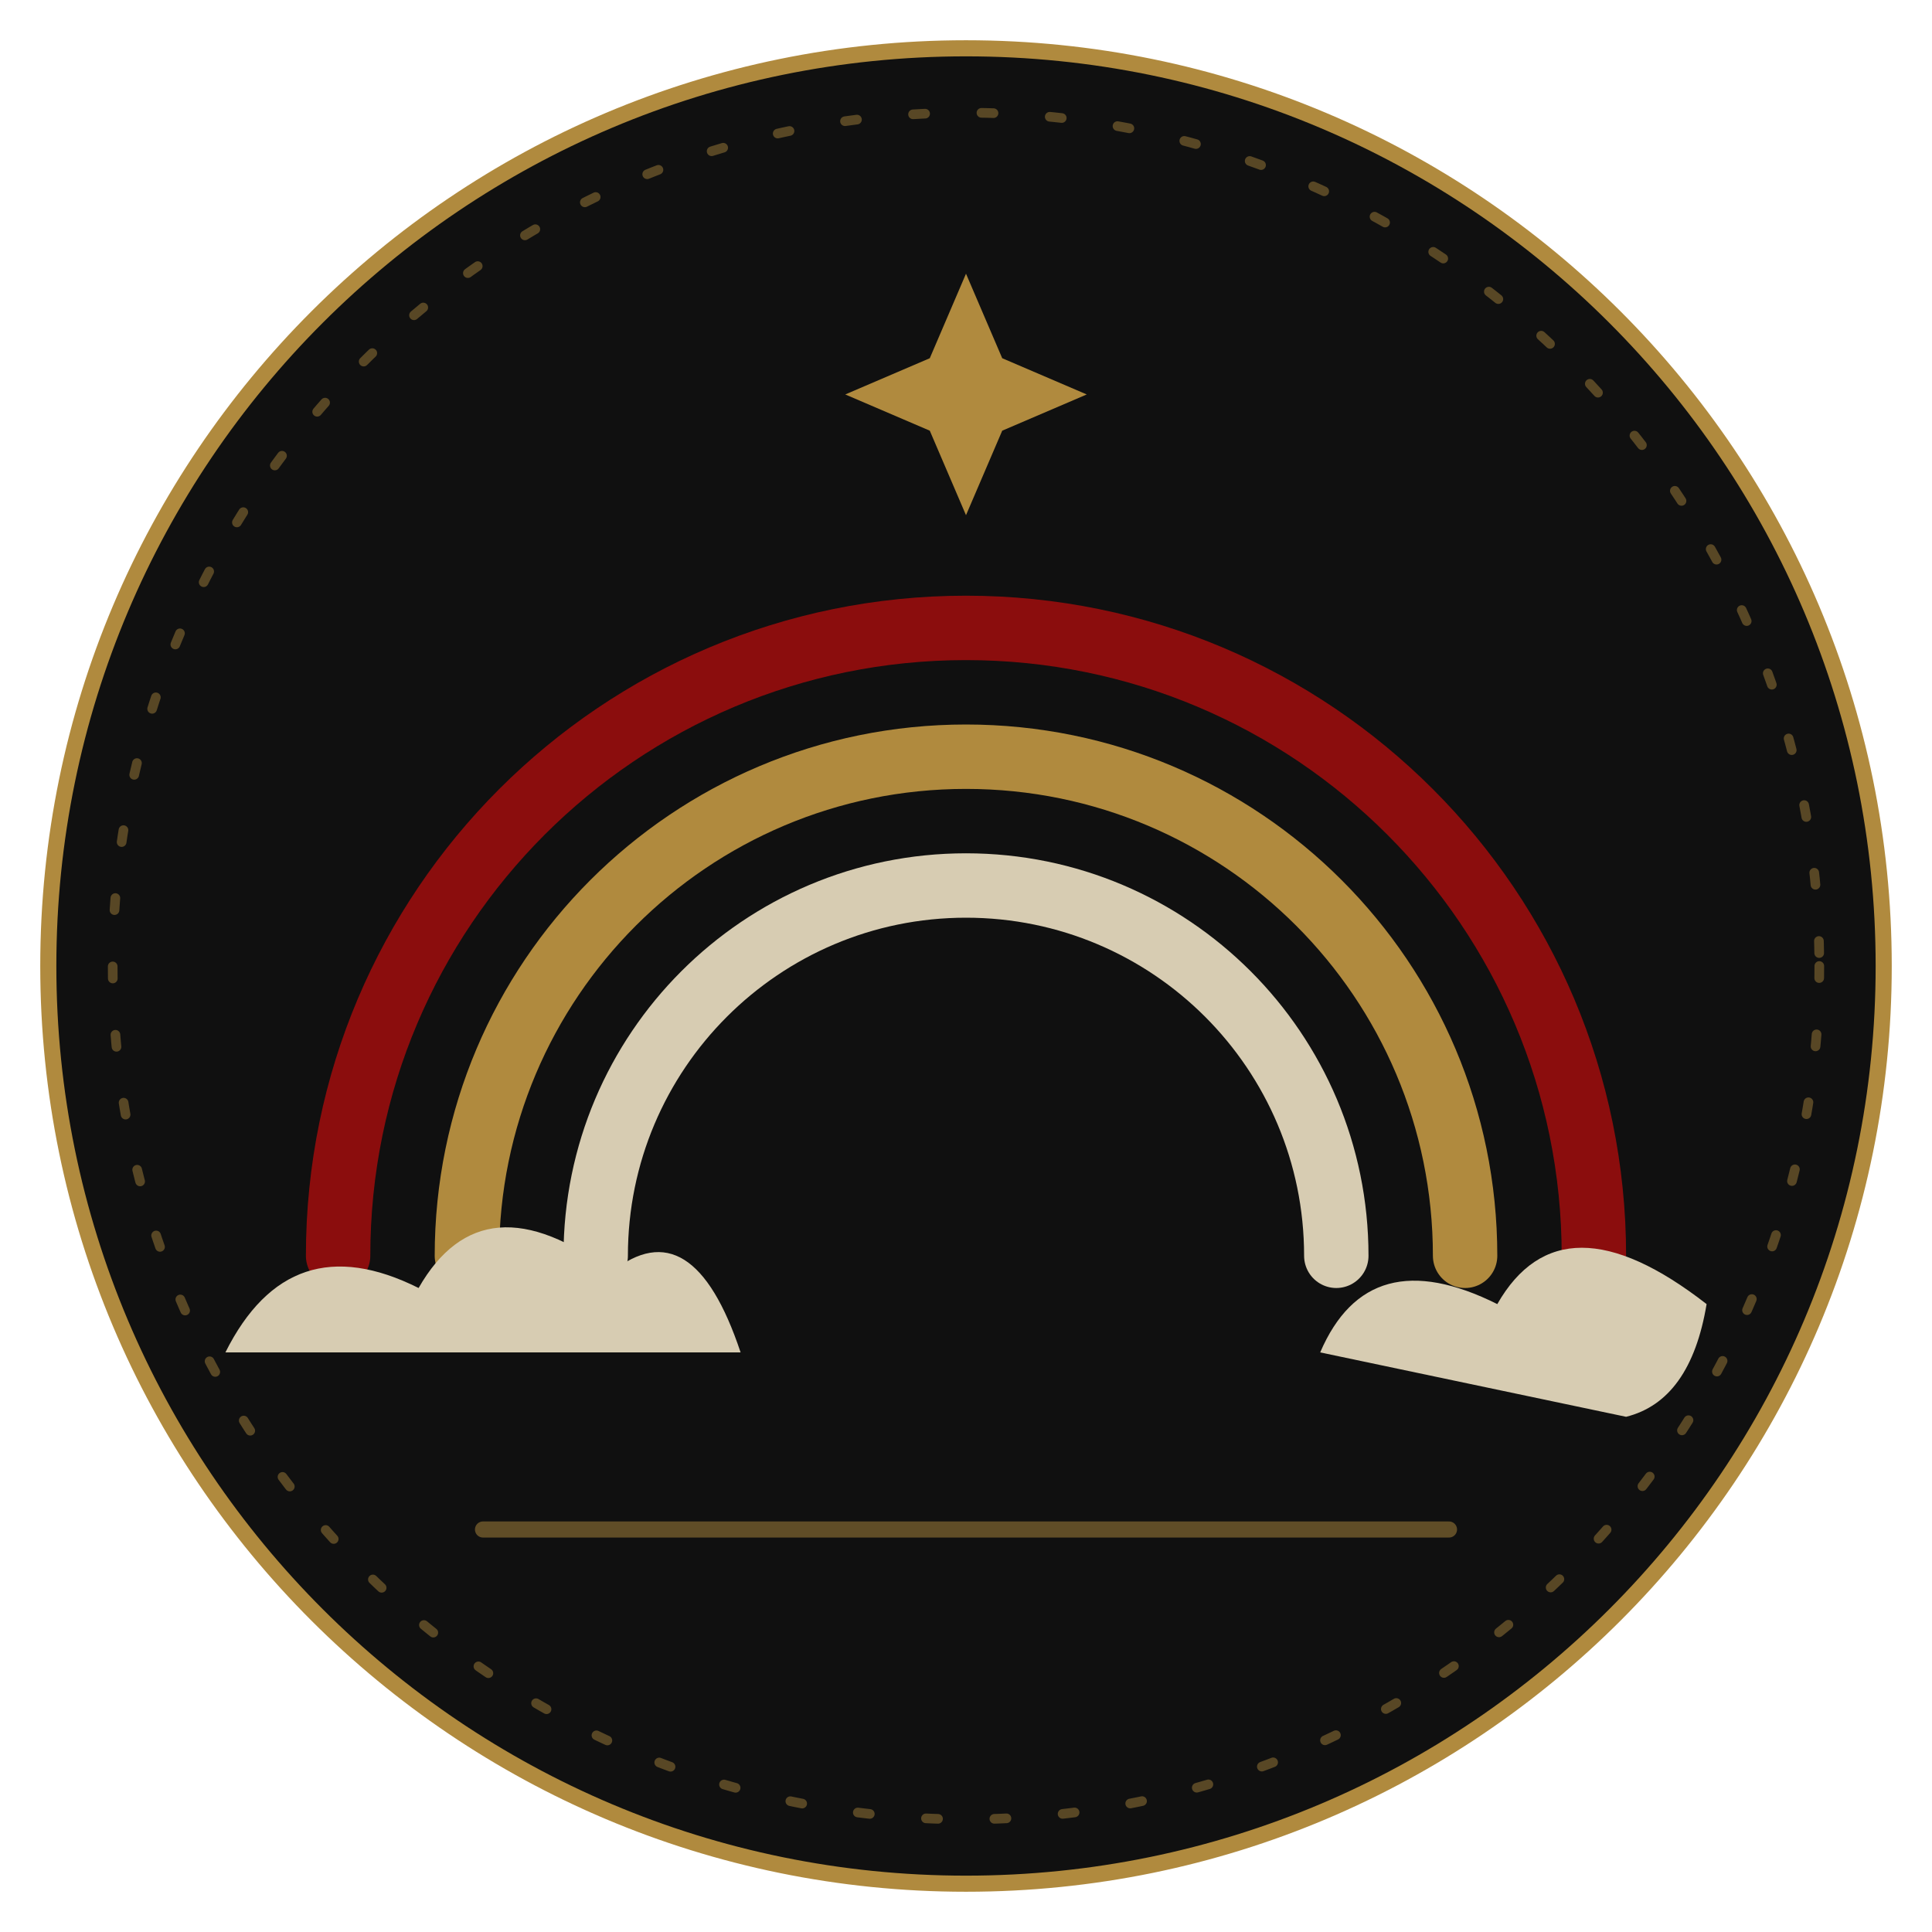
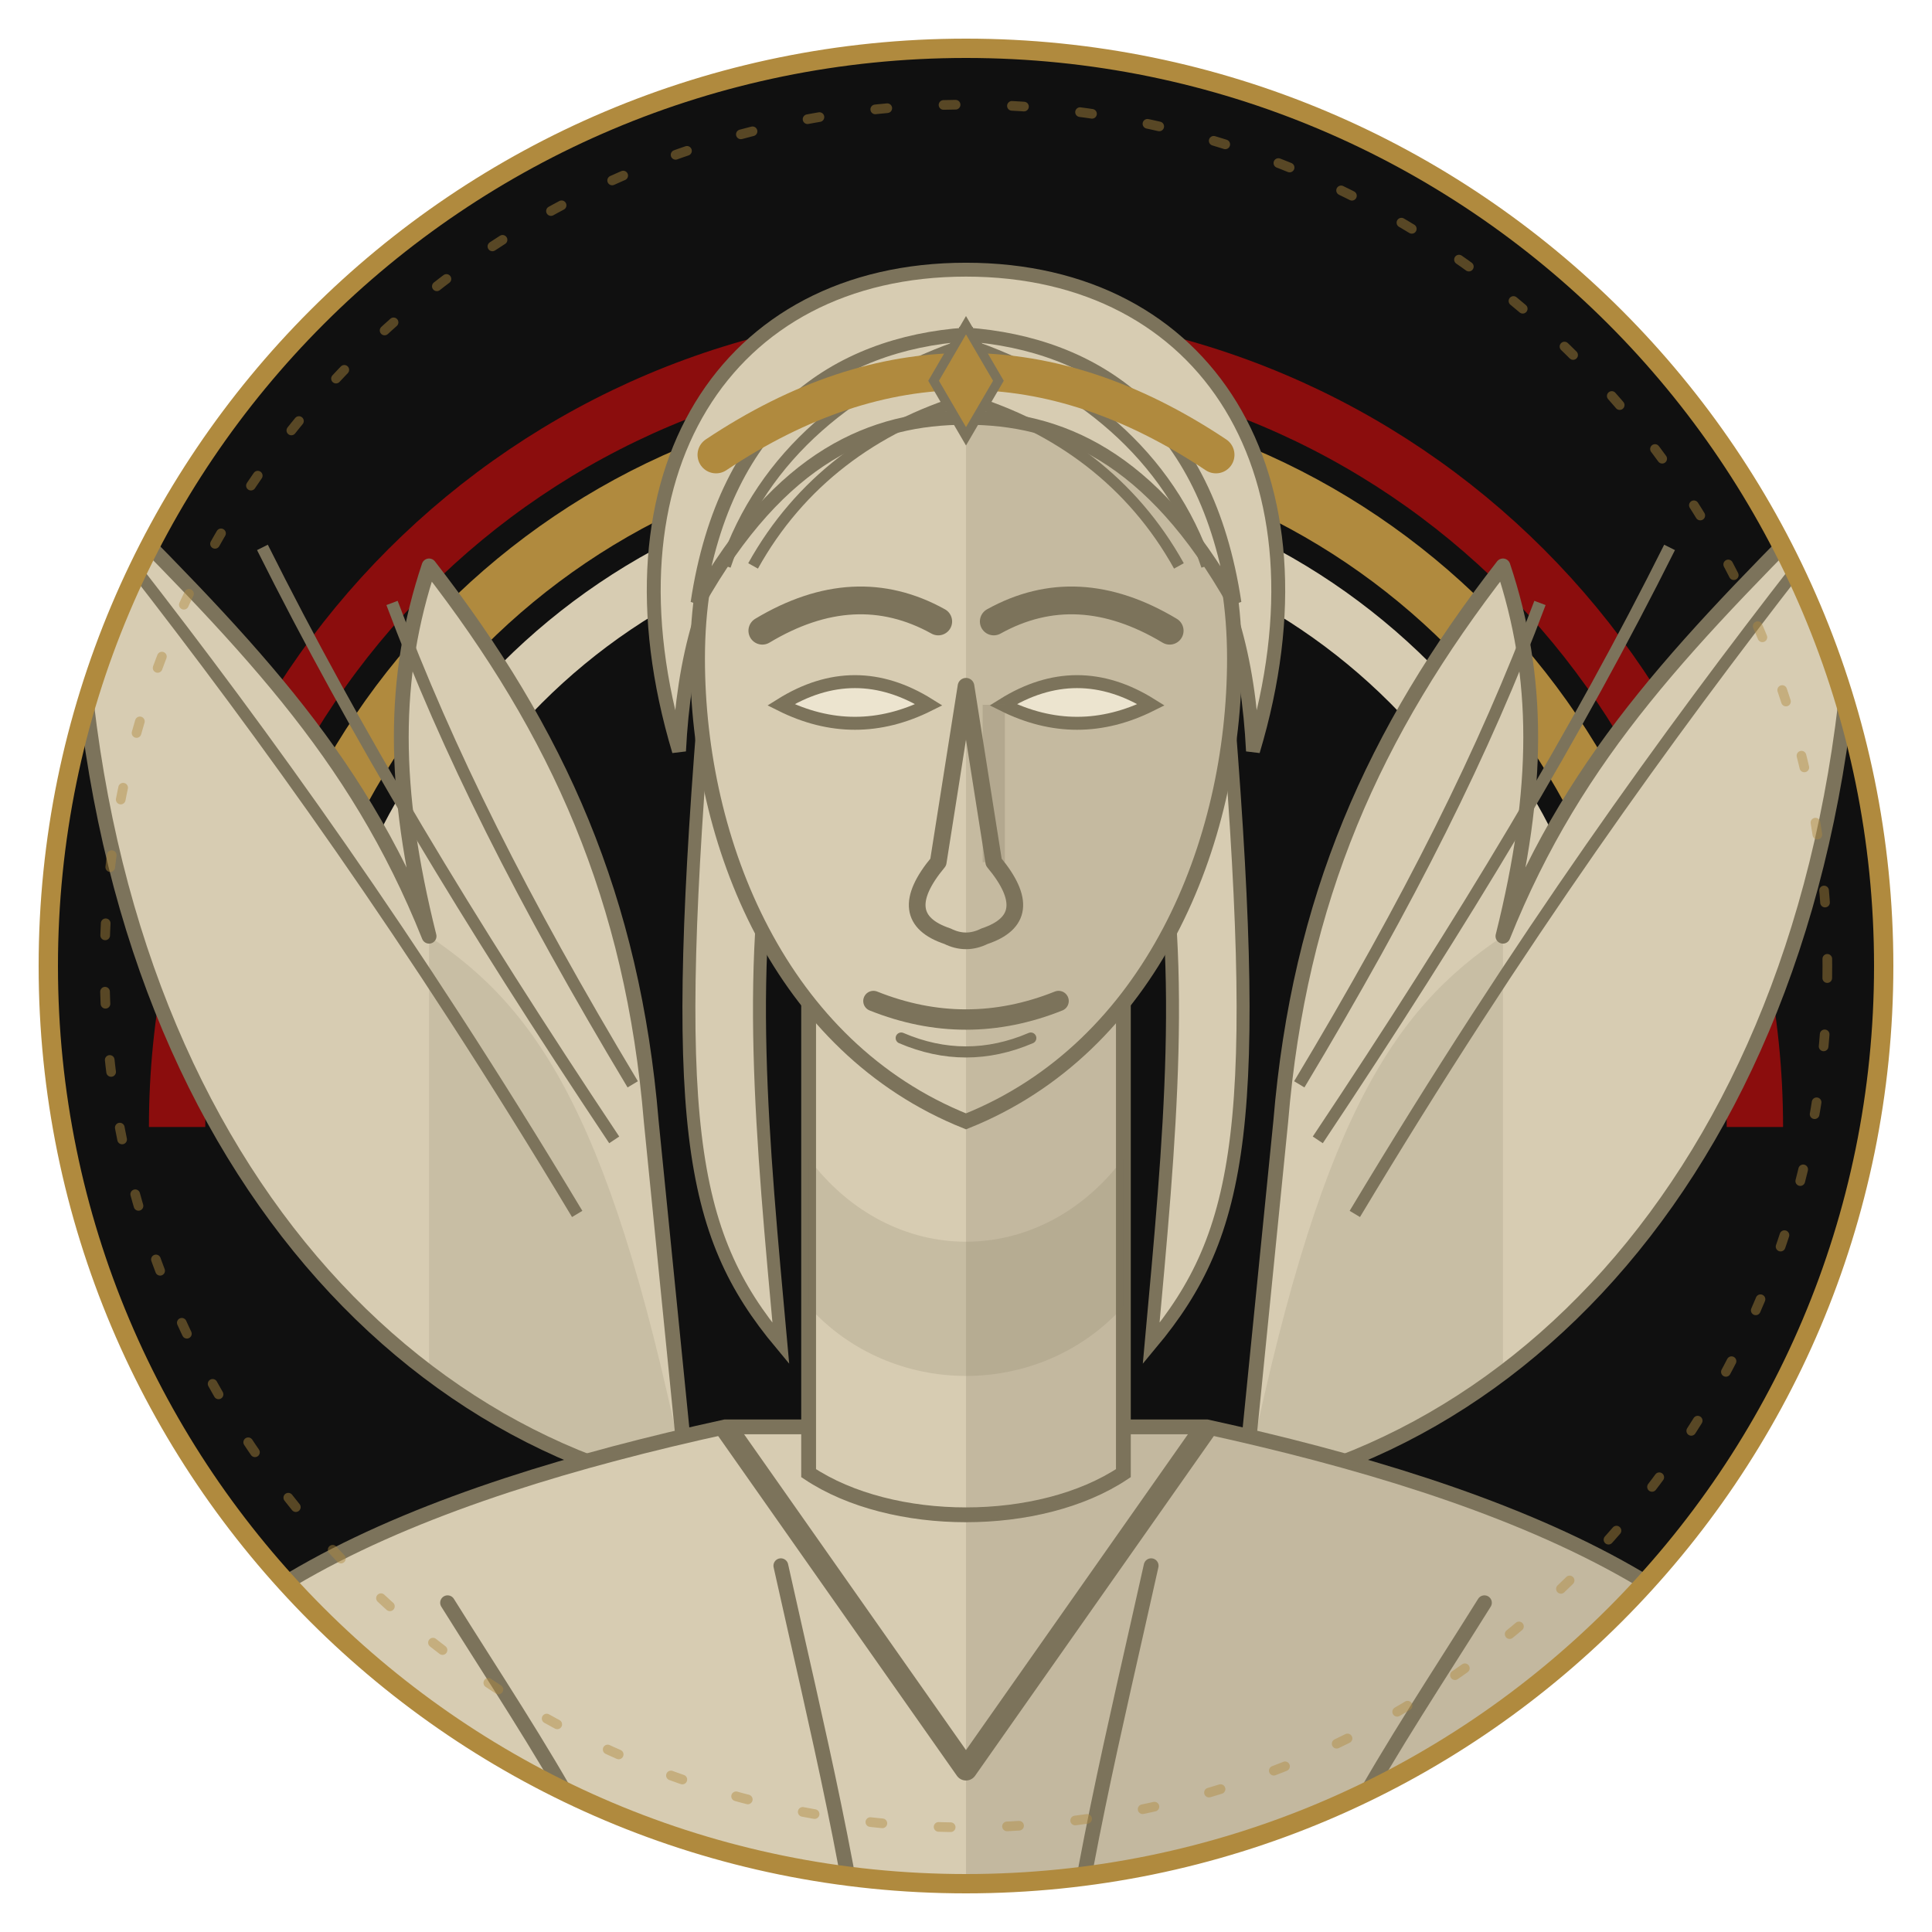
- <svg xmlns="http://www.w3.org/2000/svg" viewBox="0 0 240 240" role="img" aria-label="Iris: gökkuşağı">
-   <circle cx="120" cy="120" r="114" fill="#101010" stroke="#b08a3e" stroke-width="2" />
-   <circle cx="120" cy="120" r="106" fill="none" stroke="#b08a3e" stroke-opacity=".45" stroke-width="1.2" stroke-dasharray="1.5 7" stroke-linecap="round" />
-   <g fill="none" stroke-width="8" stroke-linecap="round">
-     <path d="M42 156a78 78 0 0 1 156 0" stroke="#8b0d0d" />
-     <path d="M58 156a62 62 0 0 1 124 0" stroke="#b08a3e" />
-     <path d="M74 156a46 46 0 0 1 92 0" stroke="#d7ccb2" />
+ <svg xmlns="http://www.w3.org/2000/svg" viewBox="0 0 240 240" role="img" aria-label="Iris: kanatlı, gökkuşağı arkalı kadın mermer büst">
+   <defs>
+     <clipPath id="c">
+       <circle cx="120" cy="120" r="113" />
+     </clipPath>
+   </defs>
+   <circle cx="120" cy="120" r="114" fill="#101010" />
+   <g clip-path="url(#c)">
+     <path d="M22 140A98 98 0 0 1 218 140" fill="none" stroke="#8b0d0d" stroke-width="7" />
+     <path d="M32 140A88 88 0 0 1 208 140" fill="none" stroke="#b08a3e" stroke-width="7" />
+     <path d="M42 140A78 78 0 0 1 198 140" fill="none" stroke="#d7ccb2" stroke-width="7" />
+     <g transform="translate(120 252) scale(1.15) translate(-120 -238)">
+       <path d="M90 180C52 172 22 132 24 70 42 88 54 100 62 120 58 104 58 92 62 80 76 98 84 116 86 140Z" fill="#d7ccb2" stroke="#7c735b" stroke-width="1.6" stroke-linejoin="round" />
+       <path d="M30 80C44 98 60 120 78 150M44 78C54 98 66 118 82 142M58 84C64 100 72 116 84 136" fill="none" stroke="#7c735b" stroke-width="1.3" />
+       <path d="M62 120C74 128 82 140 90 180C80 178 70 174 62 168Z" fill="#7c735b" opacity=".16" />
+       <g transform="translate(240 0) scale(-1 1)">
+         <path d="M90 180C52 172 22 132 24 70 42 88 54 100 62 120 58 104 58 92 62 80 76 98 84 116 86 140Z" fill="#d7ccb2" stroke="#7c735b" stroke-width="1.6" stroke-linejoin="round" />
+         <path d="M30 80C44 98 60 120 78 150M44 78C54 98 66 118 82 142M58 84C64 100 72 116 84 136" fill="none" stroke="#7c735b" stroke-width="1.3" />
+         <path d="M62 120C74 128 82 140 90 180C80 178 70 174 62 168Z" fill="#7c735b" opacity=".16" />
+       </g>
+       <path d="M26 240V216C30 192 62 180 94 173H146C178 180 210 192 214 216V240Z" fill="#d7ccb2" stroke="#7c735b" stroke-width="1.6" />
+       <path d="M120 173H146C178 180 210 192 214 216V240H120Z" fill="#7c735b" opacity=".22" />
+       <path d="M94 173 120 210 146 173" fill="none" stroke="#7c735b" stroke-width="2.4" stroke-linejoin="round" />
+       <path d="M64 192C74 208 84 222 88 240M176 192C166 208 156 222 152 240M100 188C104 206 108 222 110 240M140 188C136 206 132 222 130 240" fill="none" stroke="#7c735b" stroke-width="1.6" stroke-linecap="round" />
+       <path d="M89 100C80 70 94 48 120 48S160 70 151 100C150 80 142 66 120 64 98 66 90 80 89 100Z" fill="#d7ccb2" stroke="#7c735b" stroke-width="1.5" />
+       <path d="M92 92C88 140 90 152 100 164C98 142 96 122 100 104Z" fill="#d7ccb2" stroke="#7c735b" stroke-width="1.4" />
+       <path d="M148 92C152 140 150 152 140 164C142 142 144 122 140 104Z" fill="#d7ccb2" stroke="#7c735b" stroke-width="1.4" />
+       <path d="M103 126V178C112 184 128 184 137 178V126Z" fill="#d7ccb2" stroke="#7c735b" stroke-width="1.6" />
+       <path d="M120 126H137V178C131 181 125 183 120 183Z" fill="#7c735b" opacity=".22" />
+       <path d="M103 144C112 156 128 156 137 144V160C128 170 112 170 103 160Z" fill="#7c735b" opacity=".18" />
+       <path d="M91 90C91 68 104 57 120 57S149 68 149 90C149 110 140 132 120 140 100 132 91 110 91 90Z" fill="#d7ccb2" stroke="#7c735b" stroke-width="1.6" />
+       <path d="M91 90C91 68 104 57 120 57S149 68 149 90C149 110 140 132 120 140 100 132 91 110 91 90Z" fill="#7c735b" opacity="0" />
+       <clipPath id="fc">
+         <path d="M91 90C91 68 104 57 120 57S149 68 149 90C149 110 140 132 120 140 100 132 91 110 91 90Z" />
+       </clipPath>
+       <rect x="120" y="50" width="40" height="100" fill="#7c735b" opacity=".2" clip-path="url(#fc)" />
+       <path d="M98 87Q108 81 117 86M123 86Q132 81 142 87" fill="none" stroke="#7c735b" stroke-width="3" stroke-linecap="round" />
+       <path d="M100 95Q108 90 116 95Q108 99 100 95Z" fill="#ece4cf" stroke="#7c735b" stroke-width="1.4" />
+       <path d="M124 95Q132 90 140 95Q132 99 124 95Z" fill="#ece4cf" stroke="#7c735b" stroke-width="1.4" />
+       <path d="M120 93L117 112Q112 118 118 120Q120 121 122 120Q128 118 123 112Z" fill="none" stroke="#7c735b" stroke-width="1.8" stroke-linejoin="round" />
+       <path d="M123 95L123 112" stroke="#7c735b" stroke-width="2.4" opacity=".25" />
+       <path d="M110 127Q120 131 130 127" fill="none" stroke="#7c735b" stroke-width="2.2" stroke-linecap="round" />
+       <path d="M113 131Q120 134 127 131" fill="none" stroke="#7c735b" stroke-width="1.2" stroke-linecap="round" />
+       <path d="M120 55C106 56 94 64 91 84 100 68 110 64 120 64Z" fill="#d7ccb2" stroke="#7c735b" stroke-width="1.5" />
+       <path d="M120 55C134 56 146 64 149 84 140 68 130 64 120 64Z" fill="#d7ccb2" stroke="#7c735b" stroke-width="1.5" />
+       <path d="M120 56C108 60 98 68 94 80M120 56C132 60 142 68 146 80M120 62C110 65 102 71 97 80M120 62C130 65 138 71 143 80" fill="none" stroke="#7c735b" stroke-width="1.2" />
+       <path d="M93 68Q120 50 147 68" fill="none" stroke="#b08a3e" stroke-width="4" stroke-linecap="round" />
+       <path d="M120 54l3.5 6-3.5 6-3.5-6z" fill="#b08a3e" stroke="#7c735b" stroke-width="1" />
+     </g>
  </g>
-   <g fill="#d7ccb2">
-     <path d="M28 168q8-16 24-8q8-14 24-2q10-8 16 10z" />
-     <path d="M164 168q6-14 22-6q8-14 26 0q-2 12-10 14z" />
-   </g>
-   <path d="M120 34l4.500 10.500 10.500 4.500-10.500 4.500L120 64l-4.500-10.500L105 49l10.500-4.500z" fill="#b08a3e" />
-   <path d="M60 190h120" stroke="#b08a3e" stroke-opacity=".5" stroke-width="2" stroke-linecap="round" />
+   <circle cx="120" cy="120" r="114" fill="none" stroke="#b08a3e" stroke-width="2.4" />
+   <circle cx="120" cy="120" r="107" fill="none" stroke="#b08a3e" stroke-opacity=".45" stroke-width="1.2" stroke-dasharray="1.5 7" stroke-linecap="round" />
</svg>
